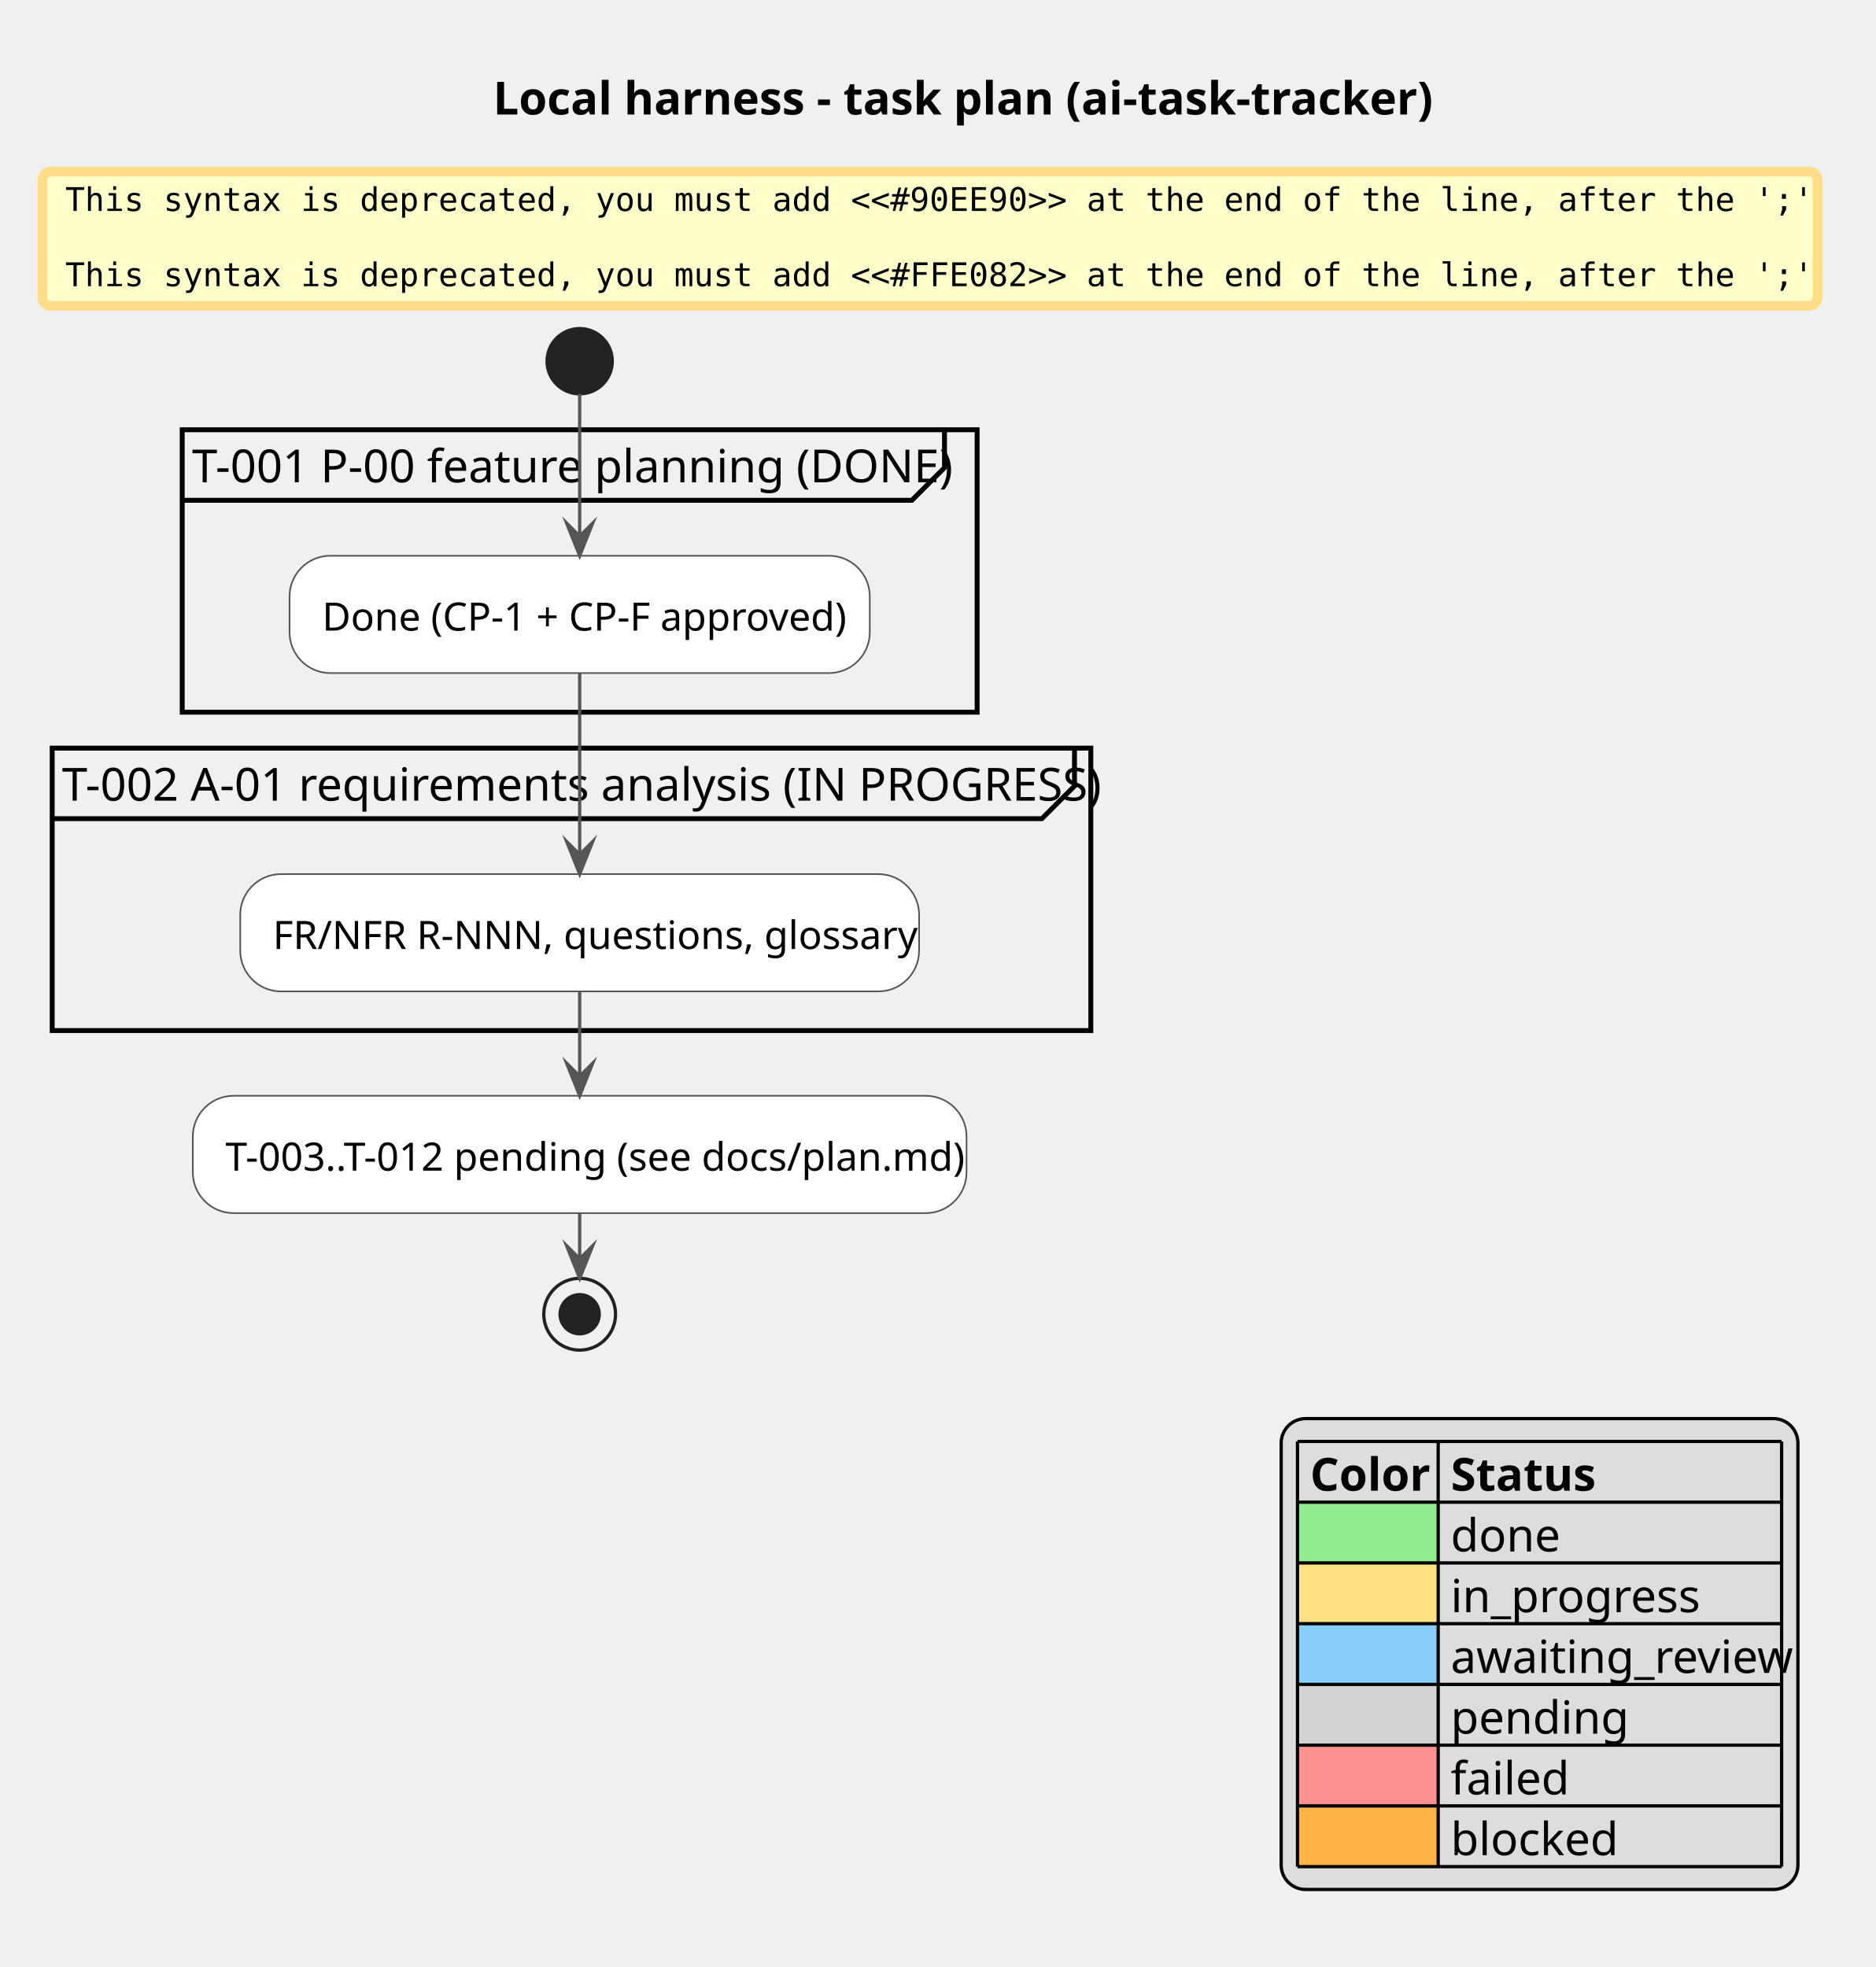
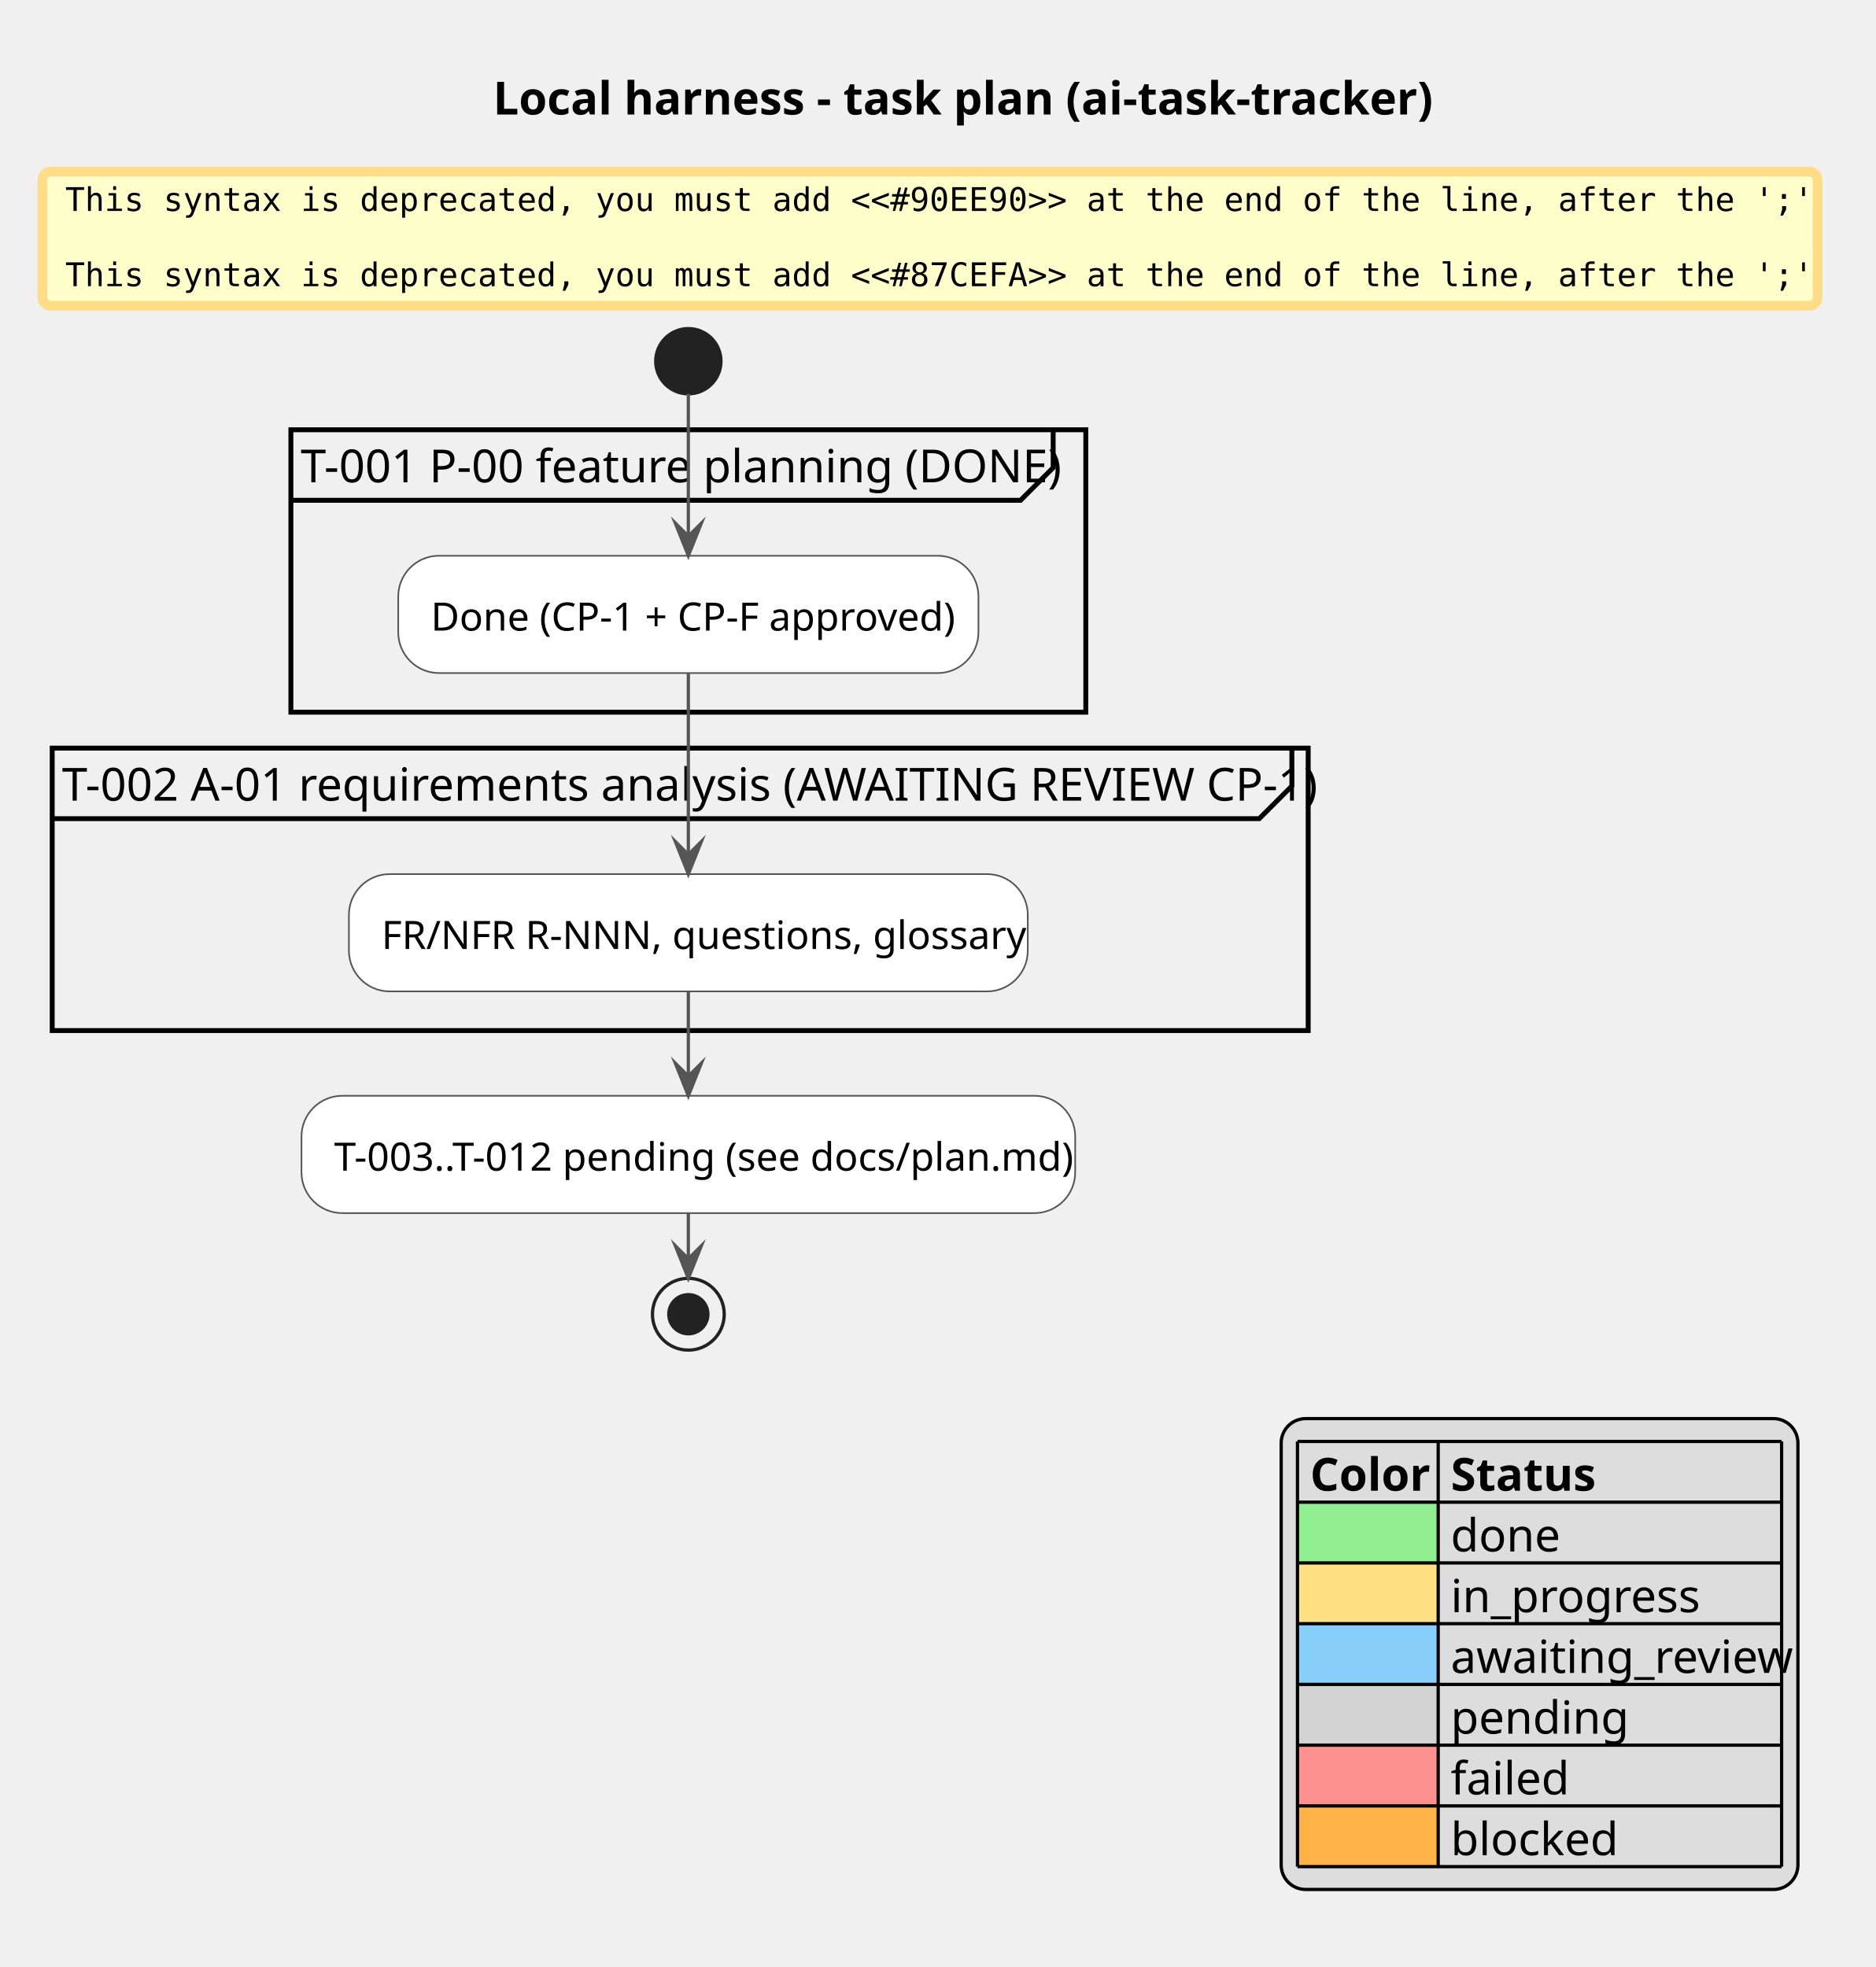
<svg xmlns="http://www.w3.org/2000/svg" contentStyleType="text/css" data-diagram-type="ACTIVITY" height="603px" preserveAspectRatio="none" style="width:575px;height:603px;background:#FFFFFF;" version="1.1" viewBox="0 0 575 603" width="575px" zoomAndPan="magnify">
  <defs />
  <g>
    <g class="title" data-source-line="5">
      <text fill="#000000" font-family="Segoe UI" font-size="14" font-weight="700" lengthAdjust="spacing" textLength="270.826" x="151.13" y="35.107">Local harness - task plan (ai-task-tracker)</text>
    </g>
    <rect fill="#FFFFCC" height="41.113" rx="2.5" ry="2.5" style="stroke:#FFDD88;stroke-width:3;" width="544.087" x="13" y="52.621" />
    <text fill="#000000" font-family="monospace" font-size="10" lengthAdjust="spacing" textLength="534.087" x="20" y="64.678">This syntax is deprecated, you must add &lt;&lt;#90EE90&gt;&gt; at the end of the line, after the ';'</text>
-     <text fill="#000000" font-family="monospace" font-size="10" lengthAdjust="spacing" textLength="534.087" x="20" y="87.734">This syntax is deprecated, you must add &lt;&lt;#FFE082&gt;&gt; at the end of the line, after the ';'</text>
-     <ellipse cx="177.676" cy="110.734" fill="#222222" rx="10" ry="10" style="stroke:#222222;stroke-width:1;" />
-     <rect fill="none" height="86.582" style="stroke:#000000;stroke-width:1.5;" width="243.651" x="55.85" y="131.748" />
-     <path d="M289.502,131.748 L289.502,143.369 L279.502,153.369 L55.85,153.369" fill="none" style="stroke:#000000;stroke-width:1.5;" />
-     <text fill="#000000" font-family="Segoe UI" font-size="14" lengthAdjust="spacing" textLength="223.651" x="58.85" y="147.856">T-001 P-00 feature planning (DONE)</text>
-     <rect fill="#FFFFFF" height="35.961" rx="12.5" ry="12.5" style="stroke:#555555;stroke-width:0.5;" width="177.846" x="88.753" y="170.369" />
-     <text fill="#000000" font-family="Segoe UI" font-size="12" lengthAdjust="spacing" textLength="157.846" x="98.753" y="193.318">Done (CP-1 + CP-F approved)</text>
-     <rect fill="none" height="86.582" style="stroke:#000000;stroke-width:1.5;" width="318.352" x="16" y="229.344" />
-     <path d="M329.352,229.344 L329.352,240.965 L319.352,250.965 L16,250.965" fill="none" style="stroke:#000000;stroke-width:1.5;" />
-     <text fill="#000000" font-family="Segoe UI" font-size="14" lengthAdjust="spacing" textLength="303.352" x="19" y="245.451">T-002 A-01 requirements analysis (IN PROGRESS)</text>
-     <rect fill="#FFFFFF" height="35.961" rx="12.5" ry="12.5" style="stroke:#555555;stroke-width:0.5;" width="208.08" x="73.636" y="267.965" />
-     <text fill="#000000" font-family="Segoe UI" font-size="12" lengthAdjust="spacing" textLength="188.08" x="83.636" y="290.914">FR/NFR R-NNN, questions, glossary</text>
-     <rect fill="#FFFFFF" height="35.961" rx="12.5" ry="12.5" style="stroke:#555555;stroke-width:0.5;" width="237.154" x="59.099" y="335.926" />
-     <text fill="#000000" font-family="Segoe UI" font-size="12" lengthAdjust="spacing" textLength="217.154" x="69.099" y="358.875">T-003..T-012 pending (see docs/plan.md)</text>
-     <ellipse cx="177.676" cy="402.887" fill="none" rx="11" ry="11" style="stroke:#222222;stroke-width:1;" />
-     <ellipse cx="177.676" cy="402.887" fill="#222222" rx="6" ry="6" style="stroke:#222222;stroke-width:1;" />
-     <line style="stroke:#555555;stroke-width:1;" x1="177.676" x2="177.676" y1="120.734" y2="170.369" />
-     <polygon fill="#555555" points="173.676,160.369,177.676,170.369,181.676,160.369,177.676,164.369" style="stroke:#555555;stroke-width:1;stroke-linejoin:miter;stroke-miterlimit:10;" />
-     <line style="stroke:#555555;stroke-width:1;" x1="177.676" x2="177.676" y1="206.33" y2="267.965" />
-     <polygon fill="#555555" points="173.676,257.965,177.676,267.965,181.676,257.965,177.676,261.965" style="stroke:#555555;stroke-width:1;stroke-linejoin:miter;stroke-miterlimit:10;" />
-     <line style="stroke:#555555;stroke-width:1;" x1="177.676" x2="177.676" y1="303.926" y2="335.926" />
-     <polygon fill="#555555" points="173.676,325.926,177.676,335.926,181.676,325.926,177.676,329.926" style="stroke:#555555;stroke-width:1;stroke-linejoin:miter;stroke-miterlimit:10;" />
-     <line style="stroke:#555555;stroke-width:1;" x1="177.676" x2="177.676" y1="371.887" y2="391.887" />
-     <polygon fill="#555555" points="173.676,381.887,177.676,391.887,181.676,381.887,177.676,385.887" style="stroke:#555555;stroke-width:1;stroke-linejoin:miter;stroke-miterlimit:10;" />
+     <text fill="#000000" font-family="monospace" font-size="10" lengthAdjust="spacing" textLength="534.087" x="20" y="87.734">This syntax is deprecated, you must add &lt;&lt;#87CEFA&gt;&gt; at the end of the line, after the ';'</text>
+     <ellipse cx="210.987" cy="110.734" fill="#222222" rx="10" ry="10" style="stroke:#222222;stroke-width:1;" />
+     <rect fill="none" height="86.582" style="stroke:#000000;stroke-width:1.5;" width="243.651" x="89.162" y="131.748" />
+     <path d="M322.813,131.748 L322.813,143.369 L312.813,153.369 L89.162,153.369" fill="none" style="stroke:#000000;stroke-width:1.5;" />
+     <text fill="#000000" font-family="Segoe UI" font-size="14" lengthAdjust="spacing" textLength="223.651" x="92.162" y="147.856">T-001 P-00 feature planning (DONE)</text>
+     <rect fill="#FFFFFF" height="35.961" rx="12.5" ry="12.5" style="stroke:#555555;stroke-width:0.5;" width="177.846" x="122.064" y="170.369" />
+     <text fill="#000000" font-family="Segoe UI" font-size="12" lengthAdjust="spacing" textLength="157.846" x="132.065" y="193.318">Done (CP-1 + CP-F approved)</text>
+     <rect fill="none" height="86.582" style="stroke:#000000;stroke-width:1.5;" width="384.975" x="16" y="229.344" />
+     <path d="M395.975,229.344 L395.975,240.965 L385.975,250.965 L16,250.965" fill="none" style="stroke:#000000;stroke-width:1.5;" />
+     <text fill="#000000" font-family="Segoe UI" font-size="14" lengthAdjust="spacing" textLength="369.975" x="19" y="245.451">T-002 A-01 requirements analysis (AWAITING REVIEW CP-1)</text>
+     <rect fill="#FFFFFF" height="35.961" rx="12.5" ry="12.5" style="stroke:#555555;stroke-width:0.5;" width="208.08" x="106.947" y="267.965" />
+     <text fill="#000000" font-family="Segoe UI" font-size="12" lengthAdjust="spacing" textLength="188.08" x="116.947" y="290.914">FR/NFR R-NNN, questions, glossary</text>
+     <rect fill="#FFFFFF" height="35.961" rx="12.5" ry="12.5" style="stroke:#555555;stroke-width:0.5;" width="237.154" x="92.41" y="335.926" />
+     <text fill="#000000" font-family="Segoe UI" font-size="12" lengthAdjust="spacing" textLength="217.154" x="102.41" y="358.875">T-003..T-012 pending (see docs/plan.md)</text>
+     <ellipse cx="210.987" cy="402.887" fill="none" rx="11" ry="11" style="stroke:#222222;stroke-width:1;" />
+     <ellipse cx="210.987" cy="402.887" fill="#222222" rx="6" ry="6" style="stroke:#222222;stroke-width:1;" />
+     <line style="stroke:#555555;stroke-width:1;" x1="210.987" x2="210.987" y1="120.734" y2="170.369" />
+     <polygon fill="#555555" points="206.987,160.369,210.987,170.369,214.987,160.369,210.987,164.369" style="stroke:#555555;stroke-width:1;stroke-linejoin:miter;stroke-miterlimit:10;" />
+     <line style="stroke:#555555;stroke-width:1;" x1="210.987" x2="210.987" y1="206.33" y2="267.965" />
+     <polygon fill="#555555" points="206.987,257.965,210.987,267.965,214.987,257.965,210.987,261.965" style="stroke:#555555;stroke-width:1;stroke-linejoin:miter;stroke-miterlimit:10;" />
+     <line style="stroke:#555555;stroke-width:1;" x1="210.987" x2="210.987" y1="303.926" y2="335.926" />
+     <polygon fill="#555555" points="206.987,325.926,210.987,335.926,214.987,325.926,210.987,329.926" style="stroke:#555555;stroke-width:1;stroke-linejoin:miter;stroke-miterlimit:10;" />
+     <line style="stroke:#555555;stroke-width:1;" x1="210.987" x2="210.987" y1="371.887" y2="391.887" />
+     <polygon fill="#555555" points="206.987,381.887,210.987,391.887,214.987,381.887,210.987,385.887" style="stroke:#555555;stroke-width:1;stroke-linejoin:miter;stroke-miterlimit:10;" />
    <g class="legend" data-source-line="17">
      <rect fill="#DDDDDD" height="144.348" rx="7.5" ry="7.5" style="stroke:#000000;stroke-width:1;" width="158.388" x="392.699" y="434.887" />
      <text fill="#000000" font-family="Segoe UI" font-size="14" font-weight="700" lengthAdjust="spacing" textLength="35.403" x="401.562" y="456.994">Color</text>
      <text fill="#000000" font-family="Segoe UI" font-size="14" font-weight="700" lengthAdjust="spacing" textLength="40.906" x="444.69" y="456.994">Status</text>
      <rect fill="#90EE90" height="18.621" style="stroke:none;stroke-width:1;" width="43.128" x="397.699" y="460.508" />
      <text fill="#000000" font-family="Segoe UI" font-size="14" lengthAdjust="spacing" textLength="3.835" x="397.699" y="475.615"> </text>
      <text fill="#000000" font-family="Segoe UI" font-size="14" lengthAdjust="spacing" textLength="31.691" x="444.662" y="475.615">done</text>
      <rect fill="#FFE082" height="18.621" style="stroke:none;stroke-width:1;" width="43.128" x="397.699" y="479.129" />
      <text fill="#000000" font-family="Segoe UI" font-size="14" lengthAdjust="spacing" textLength="3.835" x="397.699" y="494.236"> </text>
      <text fill="#000000" font-family="Segoe UI" font-size="14" lengthAdjust="spacing" textLength="70.738" x="444.662" y="494.236">in_progress</text>
      <rect fill="#87CEFA" height="18.621" style="stroke:none;stroke-width:1;" width="43.128" x="397.699" y="497.75" />
      <text fill="#000000" font-family="Segoe UI" font-size="14" lengthAdjust="spacing" textLength="3.835" x="397.699" y="512.857"> </text>
      <text fill="#000000" font-family="Segoe UI" font-size="14" lengthAdjust="spacing" textLength="97.59" x="444.662" y="512.857">awaiting_review</text>
      <rect fill="#D3D3D3" height="18.621" style="stroke:none;stroke-width:1;" width="43.128" x="397.699" y="516.371" />
      <text fill="#000000" font-family="Segoe UI" font-size="14" lengthAdjust="spacing" textLength="3.835" x="397.699" y="531.479"> </text>
      <text fill="#000000" font-family="Segoe UI" font-size="14" lengthAdjust="spacing" textLength="51.276" x="444.662" y="531.479">pending</text>
      <rect fill="#FF9090" height="18.621" style="stroke:none;stroke-width:1;" width="43.128" x="397.699" y="534.992" />
      <text fill="#000000" font-family="Segoe UI" font-size="14" lengthAdjust="spacing" textLength="3.835" x="397.699" y="550.1"> </text>
      <text fill="#000000" font-family="Segoe UI" font-size="14" lengthAdjust="spacing" textLength="33.852" x="444.662" y="550.1">failed</text>
      <rect fill="#FFB347" height="18.621" style="stroke:none;stroke-width:1;" width="43.128" x="397.699" y="553.613" />
      <text fill="#000000" font-family="Segoe UI" font-size="14" lengthAdjust="spacing" textLength="3.835" x="397.699" y="568.721"> </text>
      <text fill="#000000" font-family="Segoe UI" font-size="14" lengthAdjust="spacing" textLength="48.815" x="444.662" y="568.721">blocked</text>
      <line style="stroke:#000000;stroke-width:1;" x1="397.699" x2="546.087" y1="441.887" y2="441.887" />
      <line style="stroke:#000000;stroke-width:1;" x1="397.699" x2="546.087" y1="460.508" y2="460.508" />
      <line style="stroke:#000000;stroke-width:1;" x1="397.699" x2="546.087" y1="479.129" y2="479.129" />
      <line style="stroke:#000000;stroke-width:1;" x1="397.699" x2="546.087" y1="497.75" y2="497.75" />
      <line style="stroke:#000000;stroke-width:1;" x1="397.699" x2="546.087" y1="516.371" y2="516.371" />
      <line style="stroke:#000000;stroke-width:1;" x1="397.699" x2="546.087" y1="534.992" y2="534.992" />
      <line style="stroke:#000000;stroke-width:1;" x1="397.699" x2="546.087" y1="553.613" y2="553.613" />
      <line style="stroke:#000000;stroke-width:1;" x1="397.699" x2="546.087" y1="572.234" y2="572.234" />
      <line style="stroke:#000000;stroke-width:1;" x1="397.699" x2="397.699" y1="441.887" y2="572.234" />
      <line style="stroke:#000000;stroke-width:1;" x1="440.827" x2="440.827" y1="441.887" y2="572.234" />
      <line style="stroke:#000000;stroke-width:1;" x1="546.087" x2="546.087" y1="441.887" y2="572.234" />
    </g>
  </g>
</svg>
